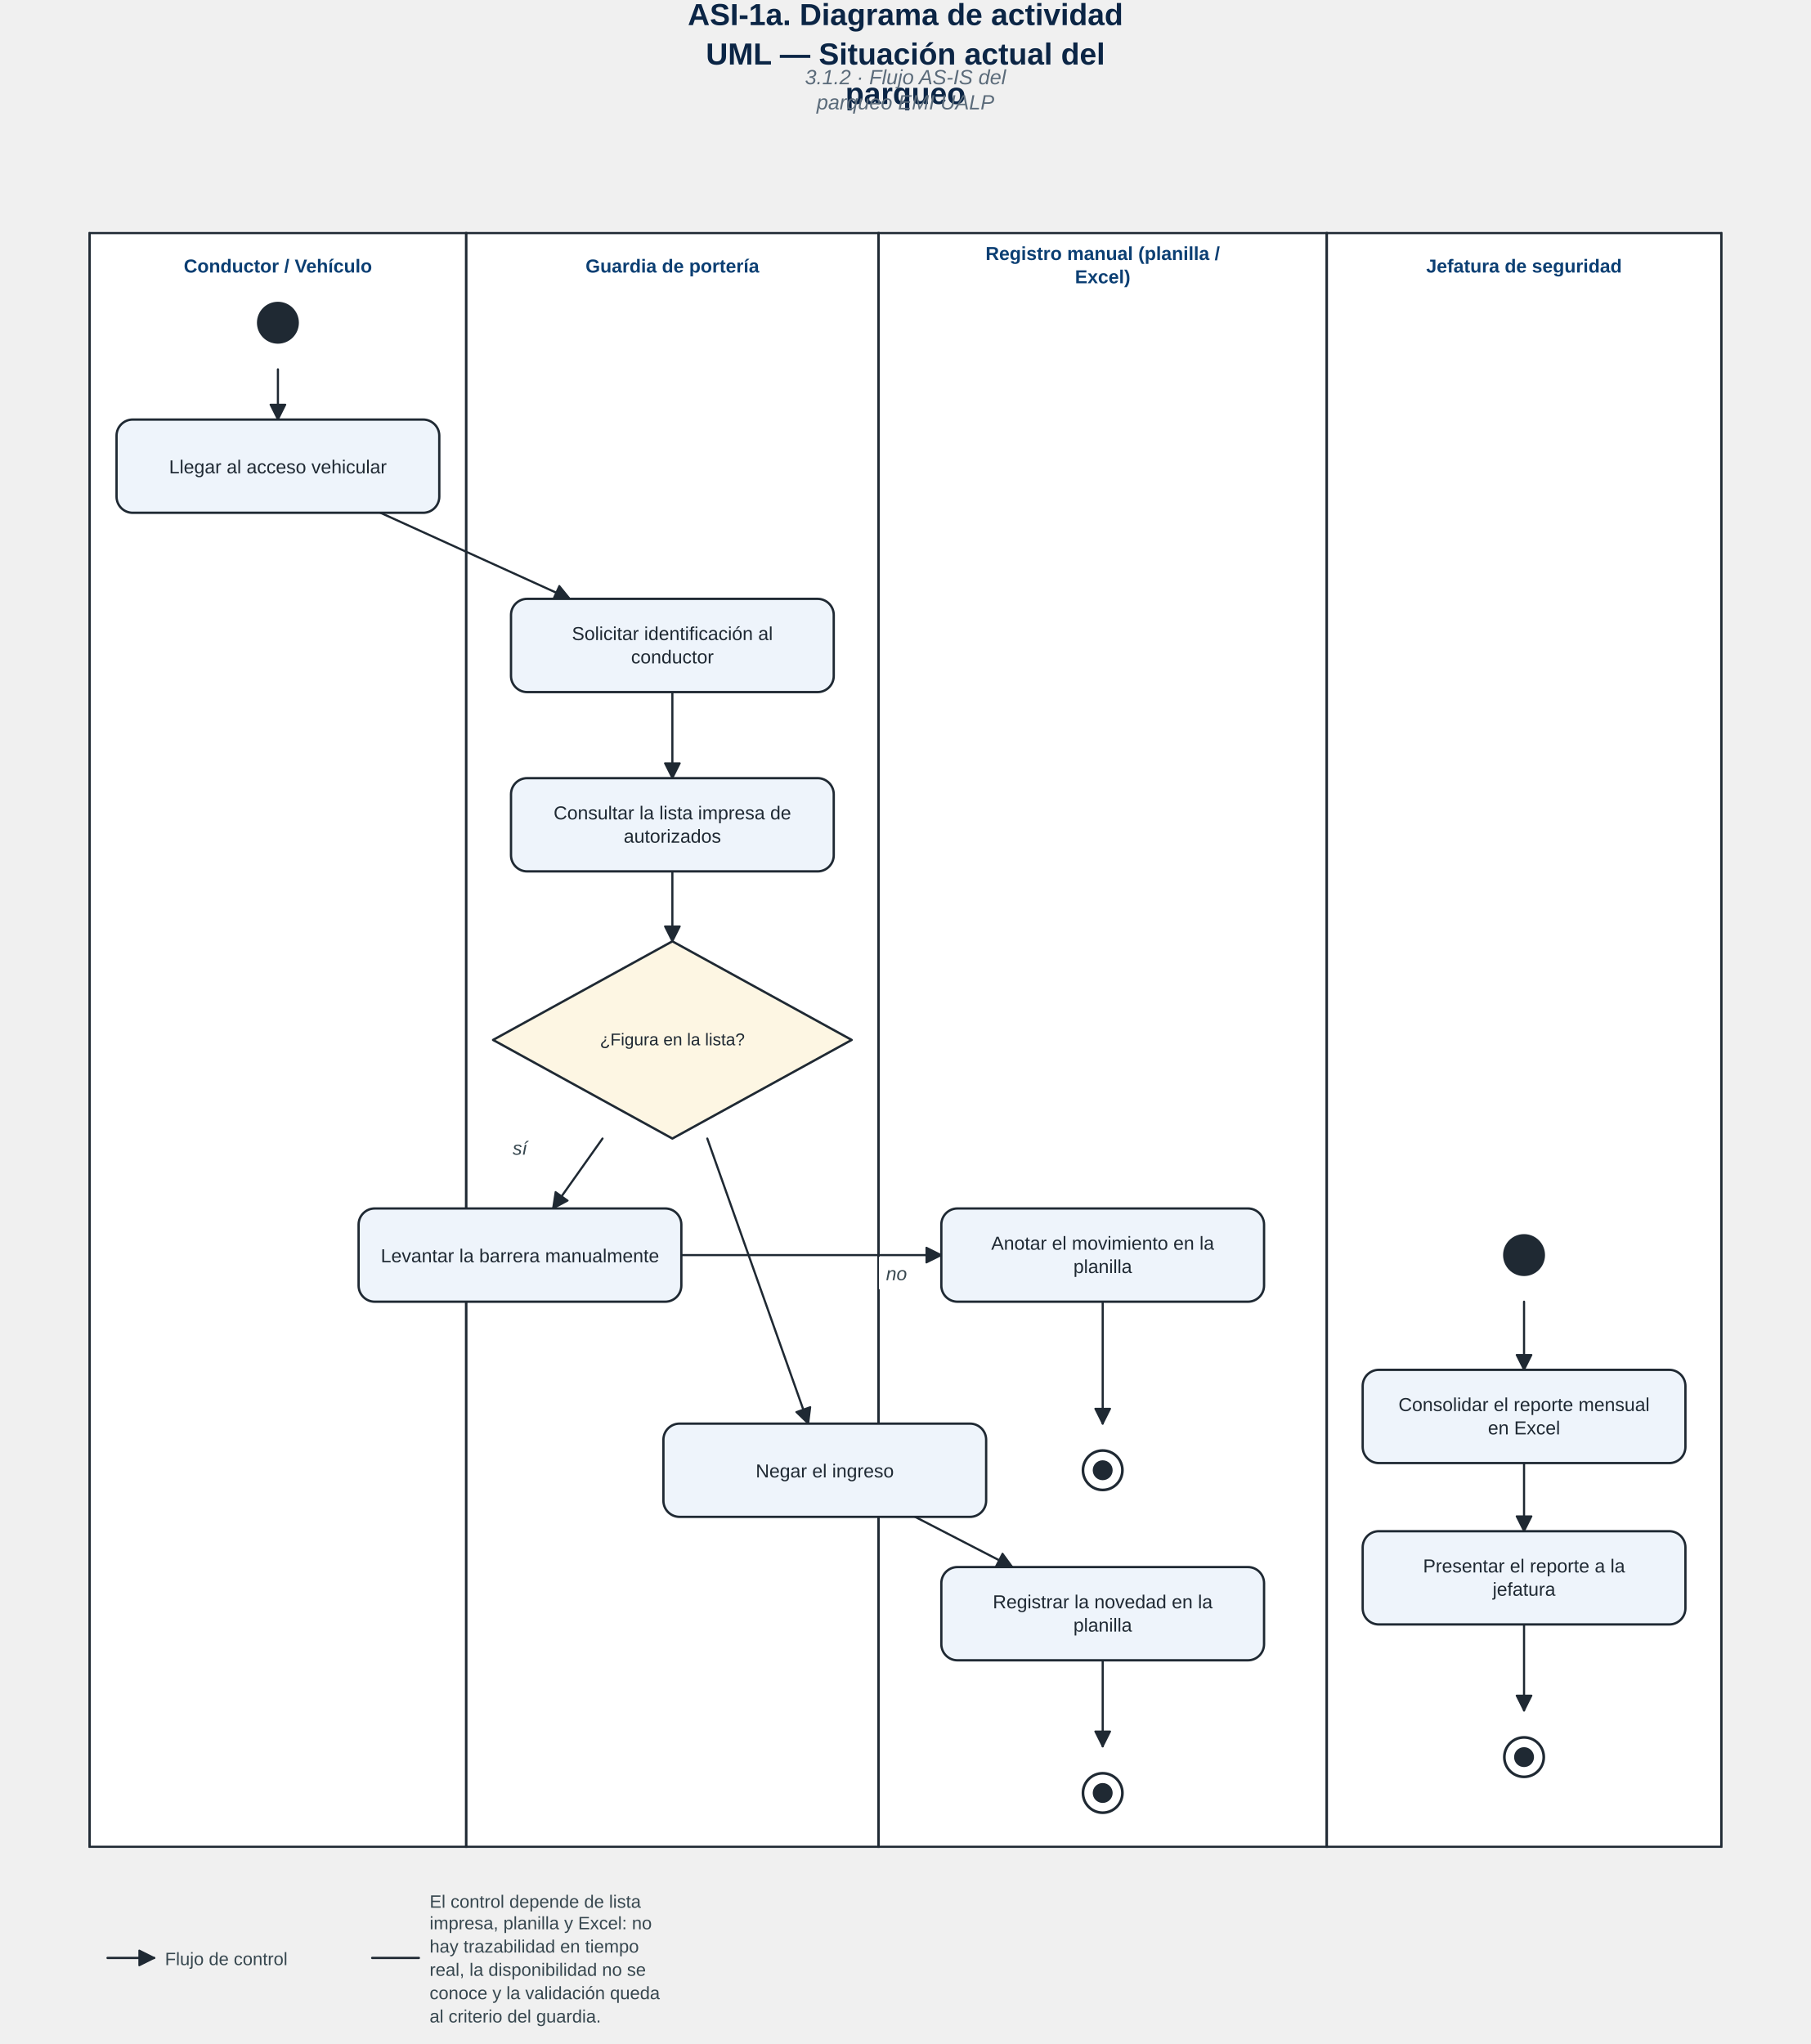
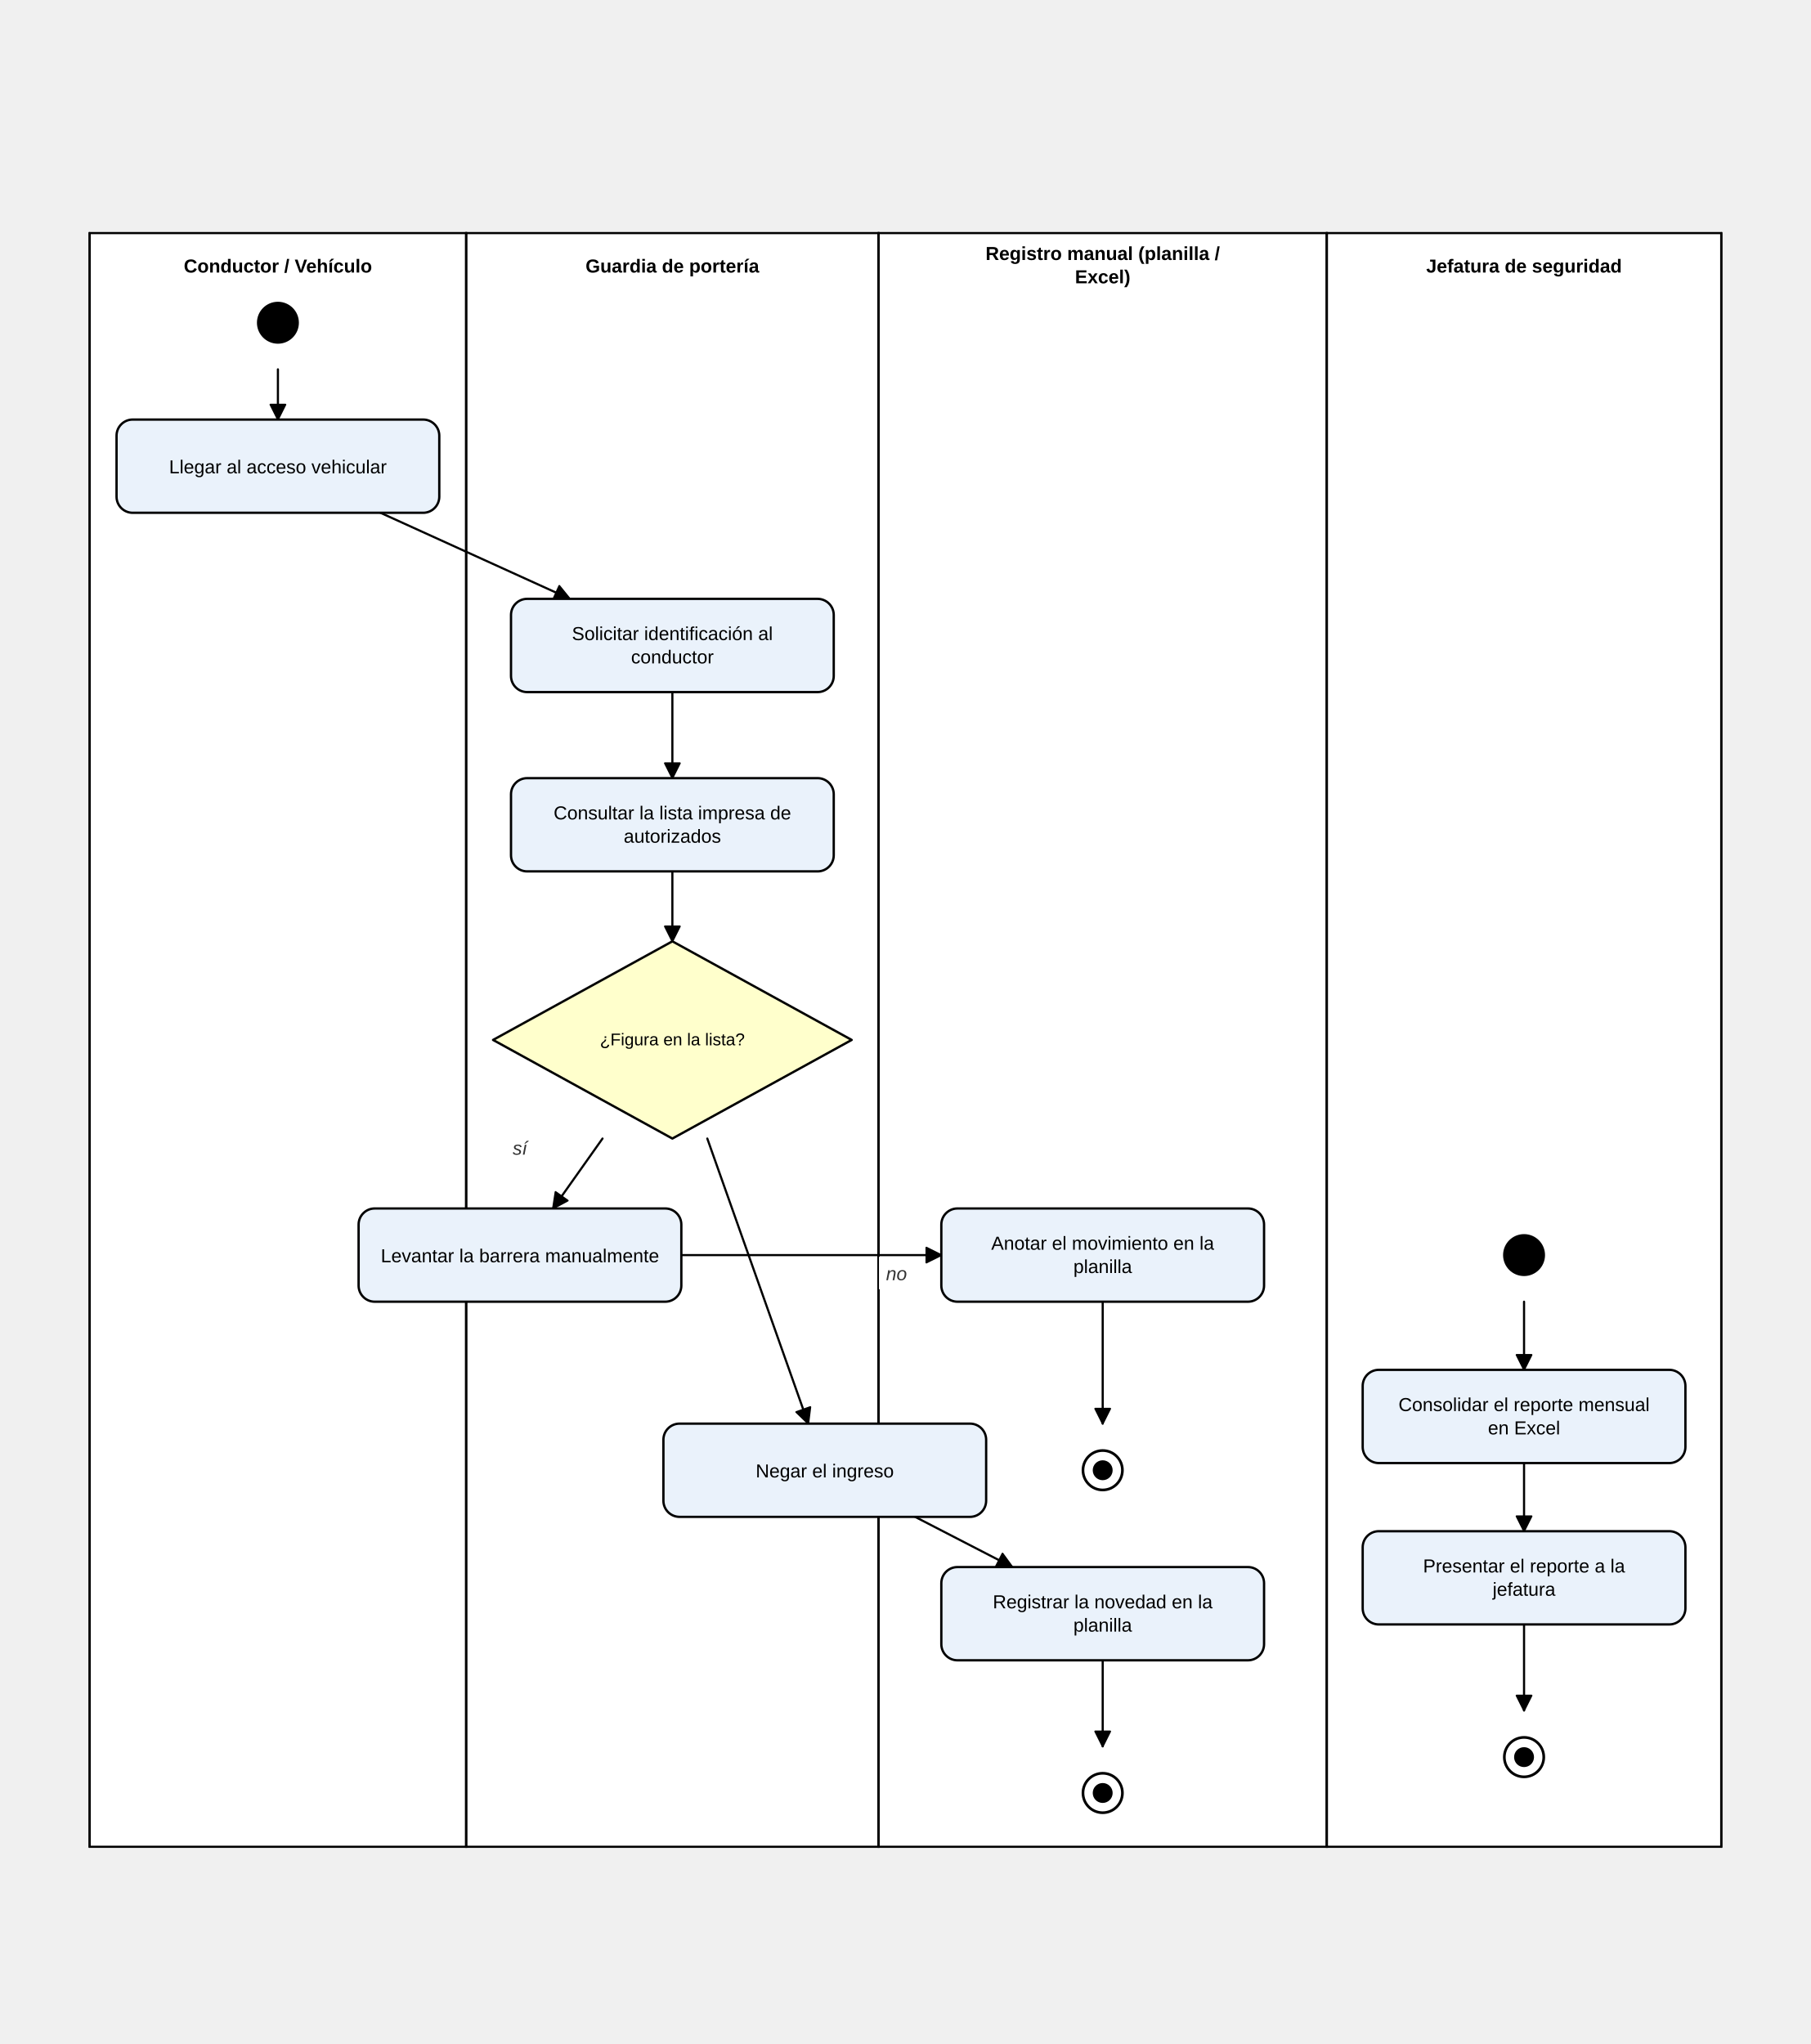
- <svg xmlns="http://www.w3.org/2000/svg" width="1010" height="1140" viewBox="0 0 1010 1140" font-family="'Segoe UI','Helvetica Neue',Arial,sans-serif">
+ <svg xmlns="http://www.w3.org/2000/svg" width="1010" height="1140" viewBox="0 0 1010 1140" font-family="Calibri,Arial,sans-serif">
  <defs>
    <marker id="arr-open" viewBox="0 0 12 12" refX="11" refY="6" markerWidth="11" markerHeight="11" markerUnits="userSpaceOnUse" orient="auto-start-reverse">
-       <path d="M1,1 L11,6 L1,11" fill="none" stroke="#1f2933" stroke-width="1.6" stroke-linecap="round" stroke-linejoin="round" />
+       <path d="M1,1 L11,6 L1,11" fill="none" stroke="#000000" stroke-width="1.6" stroke-linecap="round" stroke-linejoin="round" />
    </marker>
    <marker id="arr-fill" viewBox="0 0 12 12" refX="11" refY="6" markerWidth="10" markerHeight="10" markerUnits="userSpaceOnUse" orient="auto-start-reverse">
-       <path d="M1,1 L11,6 L1,11 Z" fill="#1f2933" stroke="#1f2933" stroke-width="1.2" stroke-linejoin="round" />
+       <path d="M1,1 L11,6 L1,11 Z" fill="#000000" stroke="#000000" stroke-width="1.2" stroke-linejoin="round" />
    </marker>
    <marker id="arr-thin" viewBox="0 0 12 12" refX="11" refY="6" markerWidth="9" markerHeight="9" markerUnits="userSpaceOnUse" orient="auto-start-reverse">
-       <path d="M2,2 L10,6 L2,10" fill="none" stroke="#1f2933" stroke-width="1.4" stroke-linecap="round" stroke-linejoin="round" />
+       <path d="M2,2 L10,6 L2,10" fill="none" stroke="#000000" stroke-width="1.4" stroke-linecap="round" stroke-linejoin="round" />
    </marker>
    <marker id="arr-dep" viewBox="0 0 12 12" refX="11" refY="6" markerWidth="10" markerHeight="10" markerUnits="userSpaceOnUse" orient="auto-start-reverse">
-       <path d="M1,1 L11,6 L1,11" fill="#ffffff" stroke="#1f2933" stroke-width="1.5" stroke-linejoin="round" />
+       <path d="M1,1 L11,6 L1,11" fill="#ffffff" stroke="#000000" stroke-width="1.5" stroke-linejoin="round" />
    </marker>
  </defs>
+   <rect x="50" y="130" width="210" height="900" fill="#ffffff" stroke="#000000" stroke-width="1.2" />
  <g>
-     <text x="505" y="14" font-size="17" fill="#0b2545" font-weight="700" text-anchor="middle" xml:space="preserve">ASI-1a. Diagrama de actividad</text>
-     <text x="505" y="36" font-size="17" fill="#0b2545" font-weight="700" text-anchor="middle" xml:space="preserve">UML — Situación actual del</text>
-     <text x="505" y="58" font-size="17" fill="#0b2545" font-weight="700" text-anchor="middle" xml:space="preserve">parqueo</text>
+     <text x="155" y="152" font-size="10.5" fill="#000000" font-weight="700" text-anchor="middle" xml:space="preserve">Conductor / Vehículo</text>
  </g>
+   <line x1="50" y1="130" x2="50" y2="1030" stroke="#000000" stroke-width="1.2" stroke-linecap="round" />
+   <rect x="260" y="130" width="230" height="900" fill="#ffffff" stroke="#000000" stroke-width="1.2" />
  <g>
-     <text x="505" y="47" font-size="11.5" fill="#5b6b7a" font-weight="400" text-anchor="middle" font-style="italic" xml:space="preserve">3.1.2 · Flujo AS-IS del</text>
-     <text x="505" y="61" font-size="11.5" fill="#5b6b7a" font-weight="400" text-anchor="middle" font-style="italic" xml:space="preserve">parqueo EMI UALP</text>
+     <text x="375" y="152" font-size="10.5" fill="#000000" font-weight="700" text-anchor="middle" xml:space="preserve">Guardia de portería</text>
  </g>
-   <rect x="50" y="130" width="210" height="900" fill="#ffffff" stroke="#1f2933" stroke-width="1.2" />
+   <line x1="260" y1="130" x2="260" y2="1030" stroke="#000000" stroke-width="1.2" stroke-linecap="round" />
+   <rect x="490" y="130" width="250" height="900" fill="#ffffff" stroke="#000000" stroke-width="1.2" />
  <g>
-     <text x="155" y="152" font-size="10.5" fill="#0c3f73" font-weight="700" text-anchor="middle" xml:space="preserve">Conductor / Vehículo</text>
+     <text x="615" y="145" font-size="10.5" fill="#000000" font-weight="700" text-anchor="middle" xml:space="preserve">Registro manual (planilla /</text>
+     <text x="615" y="158" font-size="10.5" fill="#000000" font-weight="700" text-anchor="middle" xml:space="preserve">Excel)</text>
  </g>
-   <line x1="50" y1="130" x2="50" y2="1030" stroke="#1f2933" stroke-width="1.2" stroke-linecap="round" />
-   <rect x="260" y="130" width="230" height="900" fill="#ffffff" stroke="#1f2933" stroke-width="1.2" />
+   <line x1="490" y1="130" x2="490" y2="1030" stroke="#000000" stroke-width="1.2" stroke-linecap="round" />
+   <rect x="740" y="130" width="220" height="900" fill="#ffffff" stroke="#000000" stroke-width="1.2" />
  <g>
-     <text x="375" y="152" font-size="10.5" fill="#0c3f73" font-weight="700" text-anchor="middle" xml:space="preserve">Guardia de portería</text>
+     <text x="850" y="152" font-size="10.5" fill="#000000" font-weight="700" text-anchor="middle" xml:space="preserve">Jefatura de seguridad</text>
  </g>
-   <line x1="260" y1="130" x2="260" y2="1030" stroke="#1f2933" stroke-width="1.2" stroke-linecap="round" />
-   <rect x="490" y="130" width="250" height="900" fill="#ffffff" stroke="#1f2933" stroke-width="1.2" />
-   <g>
-     <text x="615" y="145" font-size="10.5" fill="#0c3f73" font-weight="700" text-anchor="middle" xml:space="preserve">Registro manual (planilla /</text>
-     <text x="615" y="158" font-size="10.5" fill="#0c3f73" font-weight="700" text-anchor="middle" xml:space="preserve">Excel)</text>
-   </g>
-   <line x1="490" y1="130" x2="490" y2="1030" stroke="#1f2933" stroke-width="1.2" stroke-linecap="round" />
-   <rect x="740" y="130" width="220" height="900" fill="#ffffff" stroke="#1f2933" stroke-width="1.2" />
-   <g>
-     <text x="850" y="152" font-size="10.5" fill="#0c3f73" font-weight="700" text-anchor="middle" xml:space="preserve">Jefatura de seguridad</text>
-   </g>
-   <line x1="740" y1="130" x2="740" y2="1030" stroke="#1f2933" stroke-width="1.2" stroke-linecap="round" />
-   <line x1="960" y1="130" x2="960" y2="1030" stroke="#1f2933" stroke-width="1.2" stroke-linecap="round" />
-   <line x1="155" y1="206" x2="155" y2="234" stroke="#1f2933" stroke-width="1.2" marker-end="url(#arr-fill)" stroke-linecap="round" />
-   <line x1="212.2" y1="286" x2="317.8" y2="334" stroke="#1f2933" stroke-width="1.2" marker-end="url(#arr-fill)" stroke-linecap="round" />
-   <line x1="375" y1="386" x2="375" y2="434" stroke="#1f2933" stroke-width="1.2" marker-end="url(#arr-fill)" stroke-linecap="round" />
-   <line x1="375" y1="486" x2="375" y2="525" stroke="#1f2933" stroke-width="1.2" marker-end="url(#arr-fill)" stroke-linecap="round" />
-   <line x1="336.042" y1="635" x2="308.417" y2="674" stroke="#1f2933" stroke-width="1.2" marker-end="url(#arr-fill)" stroke-linecap="round" />
-   <line x1="394.479" y1="635" x2="450.792" y2="794" stroke="#1f2933" stroke-width="1.2" marker-end="url(#arr-fill)" stroke-linecap="round" />
-   <line x1="380" y1="700" x2="525" y2="700" stroke="#1f2933" stroke-width="1.2" marker-end="url(#arr-fill)" stroke-linecap="round" />
-   <line x1="615" y1="726" x2="615" y2="794" stroke="#1f2933" stroke-width="1.2" marker-end="url(#arr-fill)" stroke-linecap="round" />
-   <line x1="510.375" y1="846" x2="564.625" y2="874" stroke="#1f2933" stroke-width="1.2" marker-end="url(#arr-fill)" stroke-linecap="round" />
-   <line x1="615" y1="926" x2="615" y2="974" stroke="#1f2933" stroke-width="1.2" marker-end="url(#arr-fill)" stroke-linecap="round" />
-   <line x1="850" y1="726" x2="850" y2="764" stroke="#1f2933" stroke-width="1.2" marker-end="url(#arr-fill)" stroke-linecap="round" />
-   <line x1="850" y1="816" x2="850" y2="854" stroke="#1f2933" stroke-width="1.2" marker-end="url(#arr-fill)" stroke-linecap="round" />
-   <line x1="850" y1="906" x2="850" y2="954" stroke="#1f2933" stroke-width="1.2" marker-end="url(#arr-fill)" stroke-linecap="round" />
+   <line x1="740" y1="130" x2="740" y2="1030" stroke="#000000" stroke-width="1.2" stroke-linecap="round" />
+   <line x1="960" y1="130" x2="960" y2="1030" stroke="#000000" stroke-width="1.2" stroke-linecap="round" />
+   <line x1="155" y1="206" x2="155" y2="234" stroke="#000000" stroke-width="1.2" marker-end="url(#arr-fill)" stroke-linecap="round" />
+   <line x1="212.2" y1="286" x2="317.8" y2="334" stroke="#000000" stroke-width="1.2" marker-end="url(#arr-fill)" stroke-linecap="round" />
+   <line x1="375" y1="386" x2="375" y2="434" stroke="#000000" stroke-width="1.2" marker-end="url(#arr-fill)" stroke-linecap="round" />
+   <line x1="375" y1="486" x2="375" y2="525" stroke="#000000" stroke-width="1.2" marker-end="url(#arr-fill)" stroke-linecap="round" />
+   <line x1="336.042" y1="635" x2="308.417" y2="674" stroke="#000000" stroke-width="1.2" marker-end="url(#arr-fill)" stroke-linecap="round" />
+   <line x1="394.479" y1="635" x2="450.792" y2="794" stroke="#000000" stroke-width="1.2" marker-end="url(#arr-fill)" stroke-linecap="round" />
+   <line x1="380" y1="700" x2="525" y2="700" stroke="#000000" stroke-width="1.2" marker-end="url(#arr-fill)" stroke-linecap="round" />
+   <line x1="615" y1="726" x2="615" y2="794" stroke="#000000" stroke-width="1.2" marker-end="url(#arr-fill)" stroke-linecap="round" />
+   <line x1="510.375" y1="846" x2="564.625" y2="874" stroke="#000000" stroke-width="1.2" marker-end="url(#arr-fill)" stroke-linecap="round" />
+   <line x1="615" y1="926" x2="615" y2="974" stroke="#000000" stroke-width="1.2" marker-end="url(#arr-fill)" stroke-linecap="round" />
+   <line x1="850" y1="726" x2="850" y2="764" stroke="#000000" stroke-width="1.2" marker-end="url(#arr-fill)" stroke-linecap="round" />
+   <line x1="850" y1="816" x2="850" y2="854" stroke="#000000" stroke-width="1.2" marker-end="url(#arr-fill)" stroke-linecap="round" />
+   <line x1="850" y1="906" x2="850" y2="954" stroke="#000000" stroke-width="1.2" marker-end="url(#arr-fill)" stroke-linecap="round" />
  <g>
    <rect x="280.23" y="630.94" width="19.55" height="18.13" fill="#ffffff" stroke="none" stroke-width="1.4" />
    <g>
-       <text x="290" y="644" font-size="10.5" fill="#37474f" font-weight="500" text-anchor="middle" font-style="italic" xml:space="preserve">sí</text>
+       <text x="290" y="644" font-size="10.5" fill="#333333" font-weight="500" text-anchor="middle" font-style="italic" xml:space="preserve">sí</text>
    </g>
  </g>
  <g>
    <rect x="490.23" y="700.94" width="19.55" height="18.13" fill="#ffffff" stroke="none" stroke-width="1.4" />
    <g>
-       <text x="500" y="714" font-size="10.5" fill="#37474f" font-weight="500" text-anchor="middle" font-style="italic" xml:space="preserve">no</text>
+       <text x="500" y="714" font-size="10.5" fill="#333333" font-weight="500" text-anchor="middle" font-style="italic" xml:space="preserve">no</text>
    </g>
  </g>
-   <circle cx="155" cy="180" r="11" fill="#1f2933" stroke="#1f2933" stroke-width="1.4" />
-   <rect x="65" y="234" width="180" height="52" fill="#eef4fb" stroke="#1f2933" stroke-width="1.3" rx="9" ry="9" />
+   <circle cx="155" cy="180" r="11" fill="#000000" stroke="#000000" stroke-width="1.4" />
+   <rect x="65" y="234" width="180" height="52" fill="#EAF2FB" stroke="#000000" stroke-width="1.3" rx="9" ry="9" />
  <g>
-     <text x="155" y="264" font-size="10.5" fill="#1f2933" font-weight="400" text-anchor="middle" xml:space="preserve">Llegar al acceso vehicular</text>
+     <text x="155" y="264" font-size="10.5" fill="#000000" font-weight="400" text-anchor="middle" xml:space="preserve">Llegar al acceso vehicular</text>
  </g>
-   <rect x="285" y="334" width="180" height="52" fill="#eef4fb" stroke="#1f2933" stroke-width="1.3" rx="9" ry="9" />
+   <rect x="285" y="334" width="180" height="52" fill="#EAF2FB" stroke="#000000" stroke-width="1.3" rx="9" ry="9" />
  <g>
-     <text x="375" y="357" font-size="10.5" fill="#1f2933" font-weight="400" text-anchor="middle" xml:space="preserve">Solicitar identificación al</text>
-     <text x="375" y="370" font-size="10.5" fill="#1f2933" font-weight="400" text-anchor="middle" xml:space="preserve">conductor</text>
+     <text x="375" y="357" font-size="10.5" fill="#000000" font-weight="400" text-anchor="middle" xml:space="preserve">Solicitar identificación al</text>
+     <text x="375" y="370" font-size="10.5" fill="#000000" font-weight="400" text-anchor="middle" xml:space="preserve">conductor</text>
  </g>
-   <rect x="285" y="434" width="180" height="52" fill="#eef4fb" stroke="#1f2933" stroke-width="1.3" rx="9" ry="9" />
+   <rect x="285" y="434" width="180" height="52" fill="#EAF2FB" stroke="#000000" stroke-width="1.3" rx="9" ry="9" />
  <g>
-     <text x="375" y="457" font-size="10.5" fill="#1f2933" font-weight="400" text-anchor="middle" xml:space="preserve">Consultar la lista impresa de</text>
-     <text x="375" y="470" font-size="10.5" fill="#1f2933" font-weight="400" text-anchor="middle" xml:space="preserve">autorizados</text>
+     <text x="375" y="457" font-size="10.5" fill="#000000" font-weight="400" text-anchor="middle" xml:space="preserve">Consultar la lista impresa de</text>
+     <text x="375" y="470" font-size="10.5" fill="#000000" font-weight="400" text-anchor="middle" xml:space="preserve">autorizados</text>
  </g>
-   <path d="M375,525 L475,580 L375,635 L275,580 Z" fill="#fdf6e3" stroke="#1f2933" stroke-width="1.3" stroke-linecap="round" stroke-linejoin="round" />
+   <path d="M375,525 L475,580 L375,635 L275,580 Z" fill="#FFFFCC" stroke="#000000" stroke-width="1.3" stroke-linecap="round" stroke-linejoin="round" />
  <g>
-     <text x="375" y="583" font-size="9.5" fill="#1f2933" font-weight="400" text-anchor="middle" xml:space="preserve">¿Figura en la lista?</text>
+     <text x="375" y="583" font-size="9.5" fill="#000000" font-weight="400" text-anchor="middle" xml:space="preserve">¿Figura en la lista?</text>
  </g>
-   <rect x="200" y="674" width="180" height="52" fill="#eef4fb" stroke="#1f2933" stroke-width="1.3" rx="9" ry="9" />
+   <rect x="200" y="674" width="180" height="52" fill="#EAF2FB" stroke="#000000" stroke-width="1.3" rx="9" ry="9" />
  <g>
-     <text x="290" y="704" font-size="10.5" fill="#1f2933" font-weight="400" text-anchor="middle" xml:space="preserve">Levantar la barrera manualmente</text>
+     <text x="290" y="704" font-size="10.5" fill="#000000" font-weight="400" text-anchor="middle" xml:space="preserve">Levantar la barrera manualmente</text>
  </g>
-   <rect x="370" y="794" width="180" height="52" fill="#eef4fb" stroke="#1f2933" stroke-width="1.3" rx="9" ry="9" />
+   <rect x="370" y="794" width="180" height="52" fill="#EAF2FB" stroke="#000000" stroke-width="1.3" rx="9" ry="9" />
  <g>
-     <text x="460" y="824" font-size="10.5" fill="#1f2933" font-weight="400" text-anchor="middle" xml:space="preserve">Negar el ingreso</text>
+     <text x="460" y="824" font-size="10.5" fill="#000000" font-weight="400" text-anchor="middle" xml:space="preserve">Negar el ingreso</text>
  </g>
-   <rect x="525" y="674" width="180" height="52" fill="#eef4fb" stroke="#1f2933" stroke-width="1.3" rx="9" ry="9" />
+   <rect x="525" y="674" width="180" height="52" fill="#EAF2FB" stroke="#000000" stroke-width="1.3" rx="9" ry="9" />
  <g>
-     <text x="615" y="697" font-size="10.5" fill="#1f2933" font-weight="400" text-anchor="middle" xml:space="preserve">Anotar el movimiento en la</text>
-     <text x="615" y="710" font-size="10.5" fill="#1f2933" font-weight="400" text-anchor="middle" xml:space="preserve">planilla</text>
+     <text x="615" y="697" font-size="10.5" fill="#000000" font-weight="400" text-anchor="middle" xml:space="preserve">Anotar el movimiento en la</text>
+     <text x="615" y="710" font-size="10.5" fill="#000000" font-weight="400" text-anchor="middle" xml:space="preserve">planilla</text>
  </g>
-   <circle cx="615" cy="820" r="11" fill="#ffffff" stroke="#1f2933" stroke-width="1.5" />
-   <circle cx="615" cy="820" r="4.95" fill="#1f2933" stroke="#1f2933" stroke-width="1.2" />
-   <rect x="525" y="874" width="180" height="52" fill="#eef4fb" stroke="#1f2933" stroke-width="1.3" rx="9" ry="9" />
+   <circle cx="615" cy="820" r="11" fill="#ffffff" stroke="#000000" stroke-width="1.5" />
+   <circle cx="615" cy="820" r="4.95" fill="#000000" stroke="#000000" stroke-width="1.2" />
+   <rect x="525" y="874" width="180" height="52" fill="#EAF2FB" stroke="#000000" stroke-width="1.3" rx="9" ry="9" />
  <g>
-     <text x="615" y="897" font-size="10.5" fill="#1f2933" font-weight="400" text-anchor="middle" xml:space="preserve">Registrar la novedad en la</text>
-     <text x="615" y="910" font-size="10.5" fill="#1f2933" font-weight="400" text-anchor="middle" xml:space="preserve">planilla</text>
+     <text x="615" y="897" font-size="10.5" fill="#000000" font-weight="400" text-anchor="middle" xml:space="preserve">Registrar la novedad en la</text>
+     <text x="615" y="910" font-size="10.5" fill="#000000" font-weight="400" text-anchor="middle" xml:space="preserve">planilla</text>
  </g>
-   <circle cx="615" cy="1000" r="11" fill="#ffffff" stroke="#1f2933" stroke-width="1.5" />
-   <circle cx="615" cy="1000" r="4.95" fill="#1f2933" stroke="#1f2933" stroke-width="1.2" />
-   <circle cx="850" cy="700" r="11" fill="#1f2933" stroke="#1f2933" stroke-width="1.4" />
-   <rect x="760" y="764" width="180" height="52" fill="#eef4fb" stroke="#1f2933" stroke-width="1.3" rx="9" ry="9" />
+   <circle cx="615" cy="1000" r="11" fill="#ffffff" stroke="#000000" stroke-width="1.5" />
+   <circle cx="615" cy="1000" r="4.95" fill="#000000" stroke="#000000" stroke-width="1.2" />
+   <circle cx="850" cy="700" r="11" fill="#000000" stroke="#000000" stroke-width="1.4" />
+   <rect x="760" y="764" width="180" height="52" fill="#EAF2FB" stroke="#000000" stroke-width="1.3" rx="9" ry="9" />
  <g>
-     <text x="850" y="787" font-size="10.5" fill="#1f2933" font-weight="400" text-anchor="middle" xml:space="preserve">Consolidar el reporte mensual</text>
-     <text x="850" y="800" font-size="10.5" fill="#1f2933" font-weight="400" text-anchor="middle" xml:space="preserve">en Excel</text>
+     <text x="850" y="787" font-size="10.5" fill="#000000" font-weight="400" text-anchor="middle" xml:space="preserve">Consolidar el reporte mensual</text>
+     <text x="850" y="800" font-size="10.5" fill="#000000" font-weight="400" text-anchor="middle" xml:space="preserve">en Excel</text>
  </g>
-   <rect x="760" y="854" width="180" height="52" fill="#eef4fb" stroke="#1f2933" stroke-width="1.3" rx="9" ry="9" />
+   <rect x="760" y="854" width="180" height="52" fill="#EAF2FB" stroke="#000000" stroke-width="1.3" rx="9" ry="9" />
  <g>
-     <text x="850" y="877" font-size="10.5" fill="#1f2933" font-weight="400" text-anchor="middle" xml:space="preserve">Presentar el reporte a la</text>
-     <text x="850" y="890" font-size="10.5" fill="#1f2933" font-weight="400" text-anchor="middle" xml:space="preserve">jefatura</text>
+     <text x="850" y="877" font-size="10.5" fill="#000000" font-weight="400" text-anchor="middle" xml:space="preserve">Presentar el reporte a la</text>
+     <text x="850" y="890" font-size="10.5" fill="#000000" font-weight="400" text-anchor="middle" xml:space="preserve">jefatura</text>
  </g>
-   <circle cx="850" cy="980" r="11" fill="#ffffff" stroke="#1f2933" stroke-width="1.5" />
-   <circle cx="850" cy="980" r="4.95" fill="#1f2933" stroke="#1f2933" stroke-width="1.2" />
-   <g>
-     <line x1="60" y1="1092" x2="86" y2="1092" stroke="#1f2933" stroke-width="1.3" marker-end="url(#arr-fill)" stroke-linecap="round" />
-     <g>
-       <text x="92" y="1096" font-size="10" fill="#37474f" font-weight="400" text-anchor="start" xml:space="preserve">Flujo de control</text>
-     </g>
-     <line x1="207.6" y1="1092" x2="233.6" y2="1092" stroke="#1f2933" stroke-width="1.3" stroke-linecap="round" />
-     <g>
-       <text x="239.6" y="1064" font-size="10" fill="#37474f" font-weight="400" text-anchor="start" xml:space="preserve">El control depende de lista</text>
-       <text x="239.6" y="1076" font-size="10" fill="#37474f" font-weight="400" text-anchor="start" xml:space="preserve">impresa, planilla y Excel: no</text>
-       <text x="239.6" y="1089" font-size="10" fill="#37474f" font-weight="400" text-anchor="start" xml:space="preserve">hay trazabilidad en tiempo</text>
-       <text x="239.6" y="1102" font-size="10" fill="#37474f" font-weight="400" text-anchor="start" xml:space="preserve">real, la disponibilidad no se</text>
-       <text x="239.6" y="1115" font-size="10" fill="#37474f" font-weight="400" text-anchor="start" xml:space="preserve">conoce y la validación queda</text>
-       <text x="239.6" y="1128" font-size="10" fill="#37474f" font-weight="400" text-anchor="start" xml:space="preserve">al criterio del guardia.</text>
-     </g>
-   </g>
+   <circle cx="850" cy="980" r="11" fill="#ffffff" stroke="#000000" stroke-width="1.5" />
+   <circle cx="850" cy="980" r="4.95" fill="#000000" stroke="#000000" stroke-width="1.2" />
</svg>
